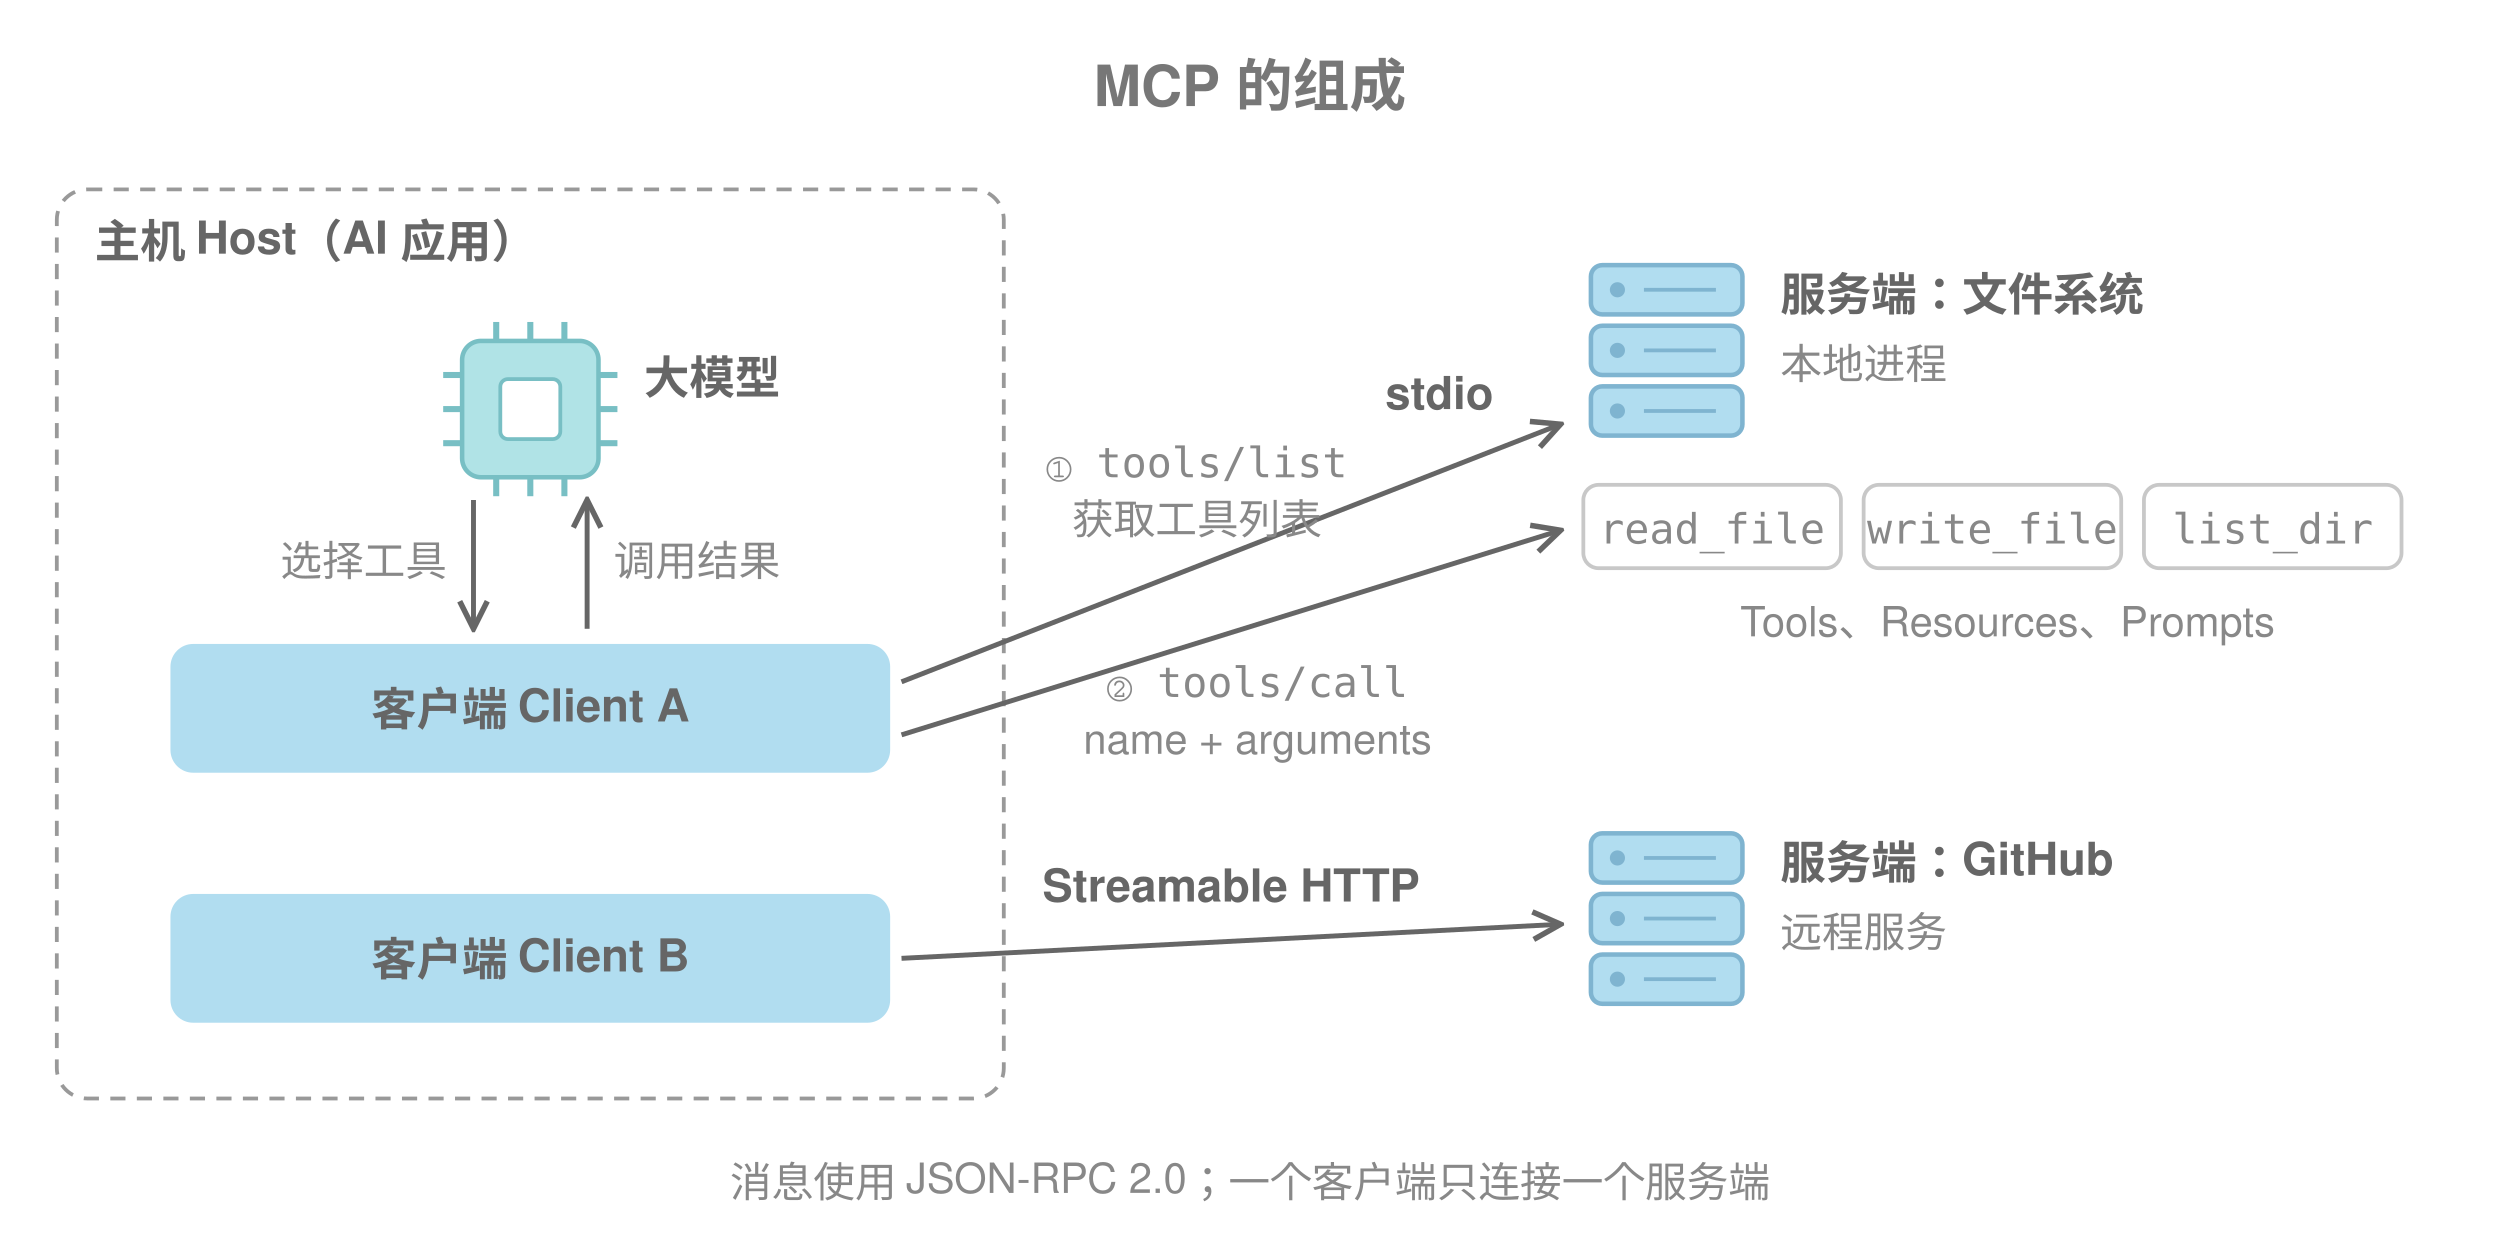
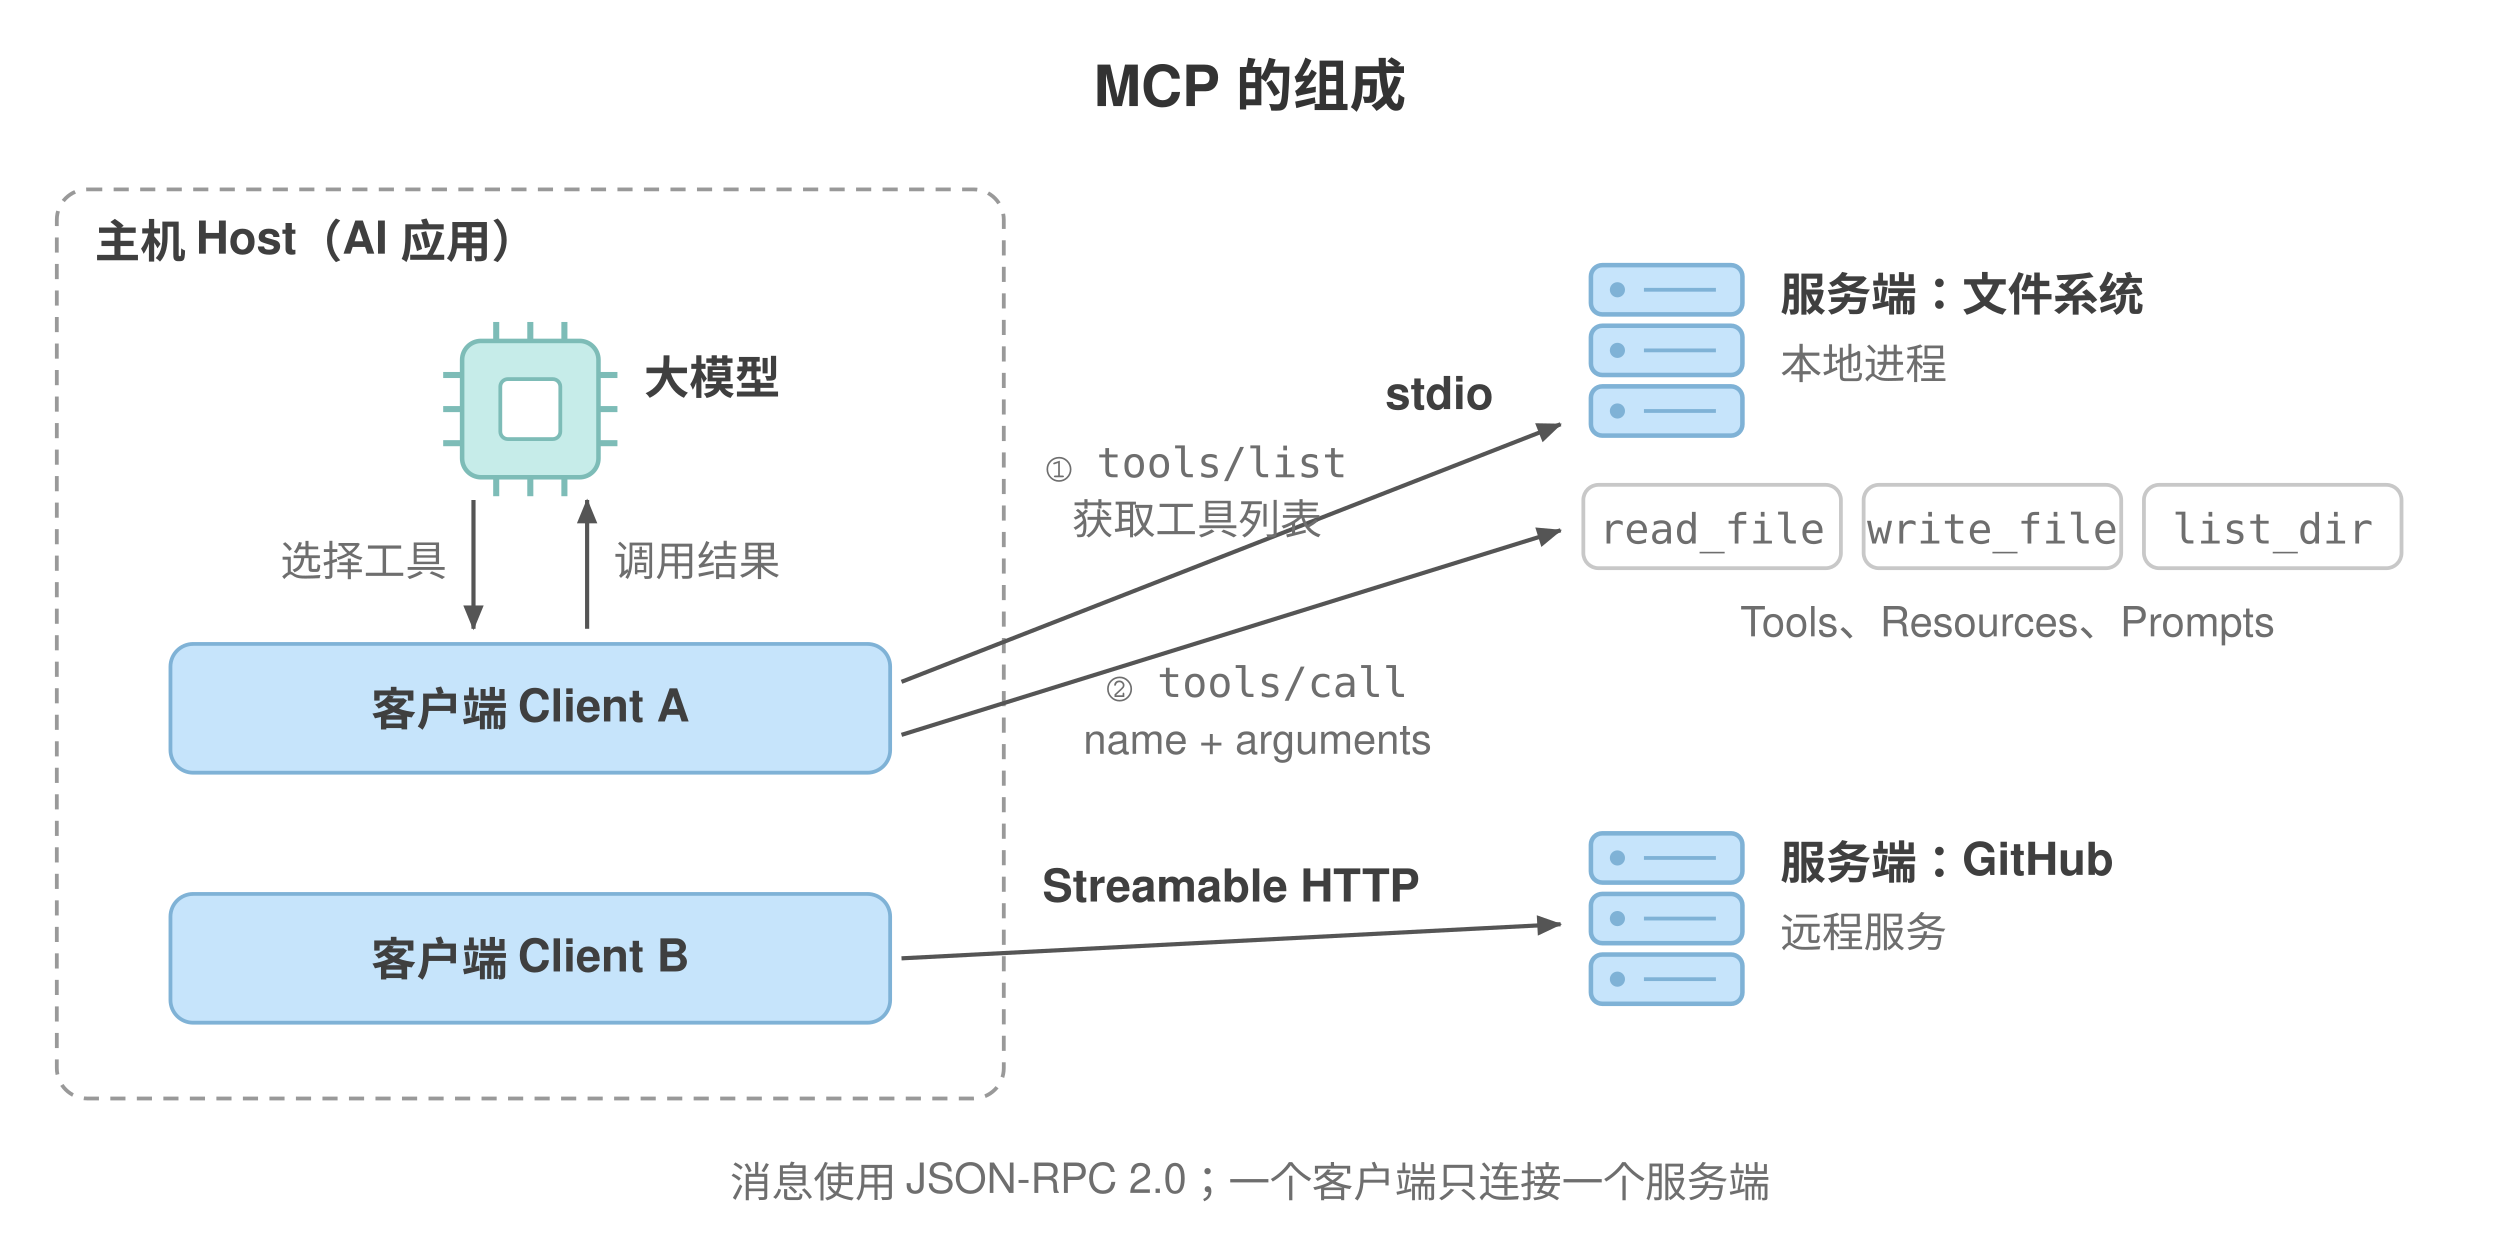
<svg xmlns="http://www.w3.org/2000/svg" width="660" height="330" viewBox="0 0 660 330">
  <style>
-     text { font-family: "PingFang SC", "Microsoft YaHei", Helvetica, Arial, sans-serif; fill: #666; font-size: 12px; }
-     .title { font-weight: bold; font-size: 15px; fill: #777; text-anchor: middle; }
+     text { font-family: "PingFang SC", "Microsoft YaHei", Helvetica, Arial, sans-serif; fill: #3F3F3F; font-size: 12px; }
+     .title { font-weight: bold; font-size: 15px; fill: #333; text-anchor: middle; }
    .b { font-weight: bold; }
    .c { text-anchor: middle; }
    .e { text-anchor: end; }
    .note { fill: #C0605A; }
    .ok { fill: #6A9F68; }
-     .sub { font-size: 11px; fill: #888; }
+     .sub { font-size: 11px; fill: #6E6E6E; }
    .mono { font-family: Menlo, Consolas, monospace; }
-     .arrow { stroke: #666; stroke-width: 1.3; fill: none; marker-end: url(#a); }
+     .arrow { stroke: #555; stroke-width: 1.1; fill: none; marker-end: url(#a); }
    .red { stroke: #C0605A; marker-end: url(#r); }
    .green { stroke: #6A9F68; marker-end: url(#g); }
    .dash { stroke-dasharray: 5 4; }
-     .line { stroke: #666; stroke-width: 1.3; fill: none; }
+     .line { stroke: #555; stroke-width: 1.1; fill: none; }
    .frame { fill: none; stroke: #999; stroke-width: 1; stroke-dasharray: 4 3; }
    .shadow { fill: #DADADA; }
  </style>
  <defs>
    <marker id="a" viewBox="0 0 10 10" refX="9" refY="5" markerWidth="7" markerHeight="7" orient="auto-start-reverse">
-       <path d="M1,1 L9,5 L1,9" fill="none" stroke="#666" stroke-width="1.6" />
+       <path d="M1,1.5 L9.5,5 L1,8.5 z" fill="#555" />
    </marker>
    <marker id="r" viewBox="0 0 10 10" refX="9" refY="5" markerWidth="7" markerHeight="7" orient="auto-start-reverse">
-       <path d="M1,1 L9,5 L1,9" fill="none" stroke="#C0605A" stroke-width="1.6" />
+       <path d="M1,1.5 L9.5,5 L1,8.5 z" fill="#C0605A" />
    </marker>
    <marker id="g" viewBox="0 0 10 10" refX="9" refY="5" markerWidth="7" markerHeight="7" orient="auto-start-reverse">
-       <path d="M1,1 L9,5 L1,9" fill="none" stroke="#6A9F68" stroke-width="1.6" />
+       <path d="M1,1.5 L9.5,5 L1,8.5 z" fill="#6A9F68" />
    </marker>
  </defs>
  <rect width="100%" height="100%" fill="#FFFFFF" />
  <text x="330" y="28" class="title">MCP 的组成</text>
  <rect x="15" y="50" width="250" height="240" rx="8" class="frame" />
  <text x="25" y="68" class="b">主机 Host（AI 应用）</text>
-   <line x1="131" y1="85" x2="131" y2="131" stroke="#78BFC4" stroke-width="1.6" />
-   <line x1="117" y1="99" x2="163" y2="99" stroke="#78BFC4" stroke-width="1.6" />
-   <line x1="140" y1="85" x2="140" y2="131" stroke="#78BFC4" stroke-width="1.6" />
-   <line x1="117" y1="108" x2="163" y2="108" stroke="#78BFC4" stroke-width="1.6" />
-   <line x1="149" y1="85" x2="149" y2="131" stroke="#78BFC4" stroke-width="1.6" />
-   <line x1="117" y1="117" x2="163" y2="117" stroke="#78BFC4" stroke-width="1.6" />
-   <rect x="122" y="90" width="36" height="36" rx="5" fill="#B0E3E6" stroke="#78BFC4" stroke-width="1.2" />
-   <rect x="132.08" y="100.08" width="15.84" height="15.84" rx="2" fill="#FFFFFF" stroke="#78BFC4" stroke-width="1" />
+   <line x1="131" y1="85" x2="131" y2="131" stroke="#7DBCB7" stroke-width="1.6" />
+   <line x1="117" y1="99" x2="163" y2="99" stroke="#7DBCB7" stroke-width="1.6" />
+   <line x1="140" y1="85" x2="140" y2="131" stroke="#7DBCB7" stroke-width="1.6" />
+   <line x1="117" y1="108" x2="163" y2="108" stroke="#7DBCB7" stroke-width="1.6" />
+   <line x1="149" y1="85" x2="149" y2="131" stroke="#7DBCB7" stroke-width="1.6" />
+   <line x1="117" y1="117" x2="163" y2="117" stroke="#7DBCB7" stroke-width="1.6" />
+   <rect x="122" y="90" width="36" height="36" rx="5" fill="#C6ECE9" stroke="#7DBCB7" stroke-width="1.2" />
+   <rect x="132.08" y="100.08" width="15.84" height="15.84" rx="2" fill="#FFFFFF" stroke="#7DBCB7" stroke-width="1" />
  <text x="170" y="104" class="b">大模型</text>
-   <rect x="45" y="170" width="190" height="34" rx="6" fill="#B1DDF0" />
+   <rect x="45" y="170" width="190" height="34" rx="6" fill="#C6E4FB" stroke="#7FB2D6" />
  <text x="140" y="191.5" class="b c">客户端 Client A</text>
-   <rect x="45" y="236" width="190" height="34" rx="6" fill="#B1DDF0" />
+   <rect x="45" y="236" width="190" height="34" rx="6" fill="#C6E4FB" stroke="#7FB2D6" />
  <text x="140" y="257.5" class="b c">客户端 Client B</text>
  <line x1="125" y1="132" x2="125" y2="166" class="arrow" />
  <line x1="155" y1="166" x2="155" y2="132" class="arrow" />
  <text x="118" y="152" class="e sub">选择工具</text>
  <text x="162" y="152" class="sub">调用结果</text>
-   <rect x="420" y="70" width="40" height="13" rx="3" fill="#B1DDF0" stroke="#7FB4D0" stroke-width="1.2" />
-   <circle cx="427" cy="76.5" r="2" fill="#7FB4D0" />
-   <line x1="434" y1="76.5" x2="453" y2="76.5" stroke="#7FB4D0" stroke-width="1" />
-   <rect x="420" y="86" width="40" height="13" rx="3" fill="#B1DDF0" stroke="#7FB4D0" stroke-width="1.2" />
-   <circle cx="427" cy="92.5" r="2" fill="#7FB4D0" />
-   <line x1="434" y1="92.5" x2="453" y2="92.5" stroke="#7FB4D0" stroke-width="1" />
-   <rect x="420" y="102" width="40" height="13" rx="3" fill="#B1DDF0" stroke="#7FB4D0" stroke-width="1.2" />
-   <circle cx="427" cy="108.5" r="2" fill="#7FB4D0" />
-   <line x1="434" y1="108.5" x2="453" y2="108.5" stroke="#7FB4D0" stroke-width="1" />
+   <rect x="420" y="70" width="40" height="13" rx="3" fill="#C6E4FB" stroke="#7FB2D6" stroke-width="1.2" />
+   <circle cx="427" cy="76.5" r="2" fill="#7FB2D6" />
+   <line x1="434" y1="76.5" x2="453" y2="76.5" stroke="#7FB2D6" stroke-width="1" />
+   <rect x="420" y="86" width="40" height="13" rx="3" fill="#C6E4FB" stroke="#7FB2D6" stroke-width="1.2" />
+   <circle cx="427" cy="92.5" r="2" fill="#7FB2D6" />
+   <line x1="434" y1="92.5" x2="453" y2="92.5" stroke="#7FB2D6" stroke-width="1" />
+   <rect x="420" y="102" width="40" height="13" rx="3" fill="#C6E4FB" stroke="#7FB2D6" stroke-width="1.2" />
+   <circle cx="427" cy="108.5" r="2" fill="#7FB2D6" />
+   <line x1="434" y1="108.5" x2="453" y2="108.5" stroke="#7FB2D6" stroke-width="1" />
  <text x="470" y="82" class="b">服务端：文件系统</text>
  <text x="470" y="100" class="sub">本地进程</text>
  <rect x="418" y="128" width="68" height="22" rx="4" fill="#FFFFFF" stroke="#C8C8C8" />
  <text x="452" y="143.5" class="c sub mono">read_file</text>
  <rect x="492" y="128" width="68" height="22" rx="4" fill="#FFFFFF" stroke="#C8C8C8" />
  <text x="526" y="143.5" class="c sub mono">write_file</text>
  <rect x="566" y="128" width="68" height="22" rx="4" fill="#FFFFFF" stroke="#C8C8C8" />
  <text x="600" y="143.5" class="c sub mono">list_dir</text>
  <text x="530" y="168" class="c sub">Tools、Resources、Prompts</text>
-   <rect x="420" y="220" width="40" height="13" rx="3" fill="#B1DDF0" stroke="#7FB4D0" stroke-width="1.2" />
-   <circle cx="427" cy="226.5" r="2" fill="#7FB4D0" />
-   <line x1="434" y1="226.5" x2="453" y2="226.5" stroke="#7FB4D0" stroke-width="1" />
-   <rect x="420" y="236" width="40" height="13" rx="3" fill="#B1DDF0" stroke="#7FB4D0" stroke-width="1.2" />
-   <circle cx="427" cy="242.5" r="2" fill="#7FB4D0" />
-   <line x1="434" y1="242.5" x2="453" y2="242.5" stroke="#7FB4D0" stroke-width="1" />
-   <rect x="420" y="252" width="40" height="13" rx="3" fill="#B1DDF0" stroke="#7FB4D0" stroke-width="1.2" />
-   <circle cx="427" cy="258.5" r="2" fill="#7FB4D0" />
-   <line x1="434" y1="258.5" x2="453" y2="258.5" stroke="#7FB4D0" stroke-width="1" />
+   <rect x="420" y="220" width="40" height="13" rx="3" fill="#C6E4FB" stroke="#7FB2D6" stroke-width="1.2" />
+   <circle cx="427" cy="226.5" r="2" fill="#7FB2D6" />
+   <line x1="434" y1="226.5" x2="453" y2="226.5" stroke="#7FB2D6" stroke-width="1" />
+   <rect x="420" y="236" width="40" height="13" rx="3" fill="#C6E4FB" stroke="#7FB2D6" stroke-width="1.2" />
+   <circle cx="427" cy="242.5" r="2" fill="#7FB2D6" />
+   <line x1="434" y1="242.5" x2="453" y2="242.5" stroke="#7FB2D6" stroke-width="1" />
+   <rect x="420" y="252" width="40" height="13" rx="3" fill="#C6E4FB" stroke="#7FB2D6" stroke-width="1.2" />
+   <circle cx="427" cy="258.5" r="2" fill="#7FB2D6" />
+   <line x1="434" y1="258.5" x2="453" y2="258.5" stroke="#7FB2D6" stroke-width="1" />
  <text x="470" y="232" class="b">服务端：GitHub</text>
  <text x="470" y="250" class="sub">远程服务</text>
  <line x1="238" y1="180" x2="412" y2="112" class="arrow " />
  <text x="316" y="126" class="c mono sub">① tools/list</text>
  <text x="316" y="141" class="c sub">获取工具列表</text>
  <line x1="238" y1="194" x2="412" y2="140" class="arrow " />
  <text x="332" y="184" class="c mono sub">② tools/call</text>
  <text x="332" y="199" class="c sub">name + arguments</text>
  <text x="380" y="108" class="c b">stdio</text>
  <line x1="238" y1="253" x2="412" y2="244" class="arrow " />
  <text x="325" y="238" class="c b">Streamable HTTP</text>
  <text x="330" y="316" class="c sub">消息使用 JSON-RPC 2.0；一个客户端只连接一个服务端</text>
</svg>
